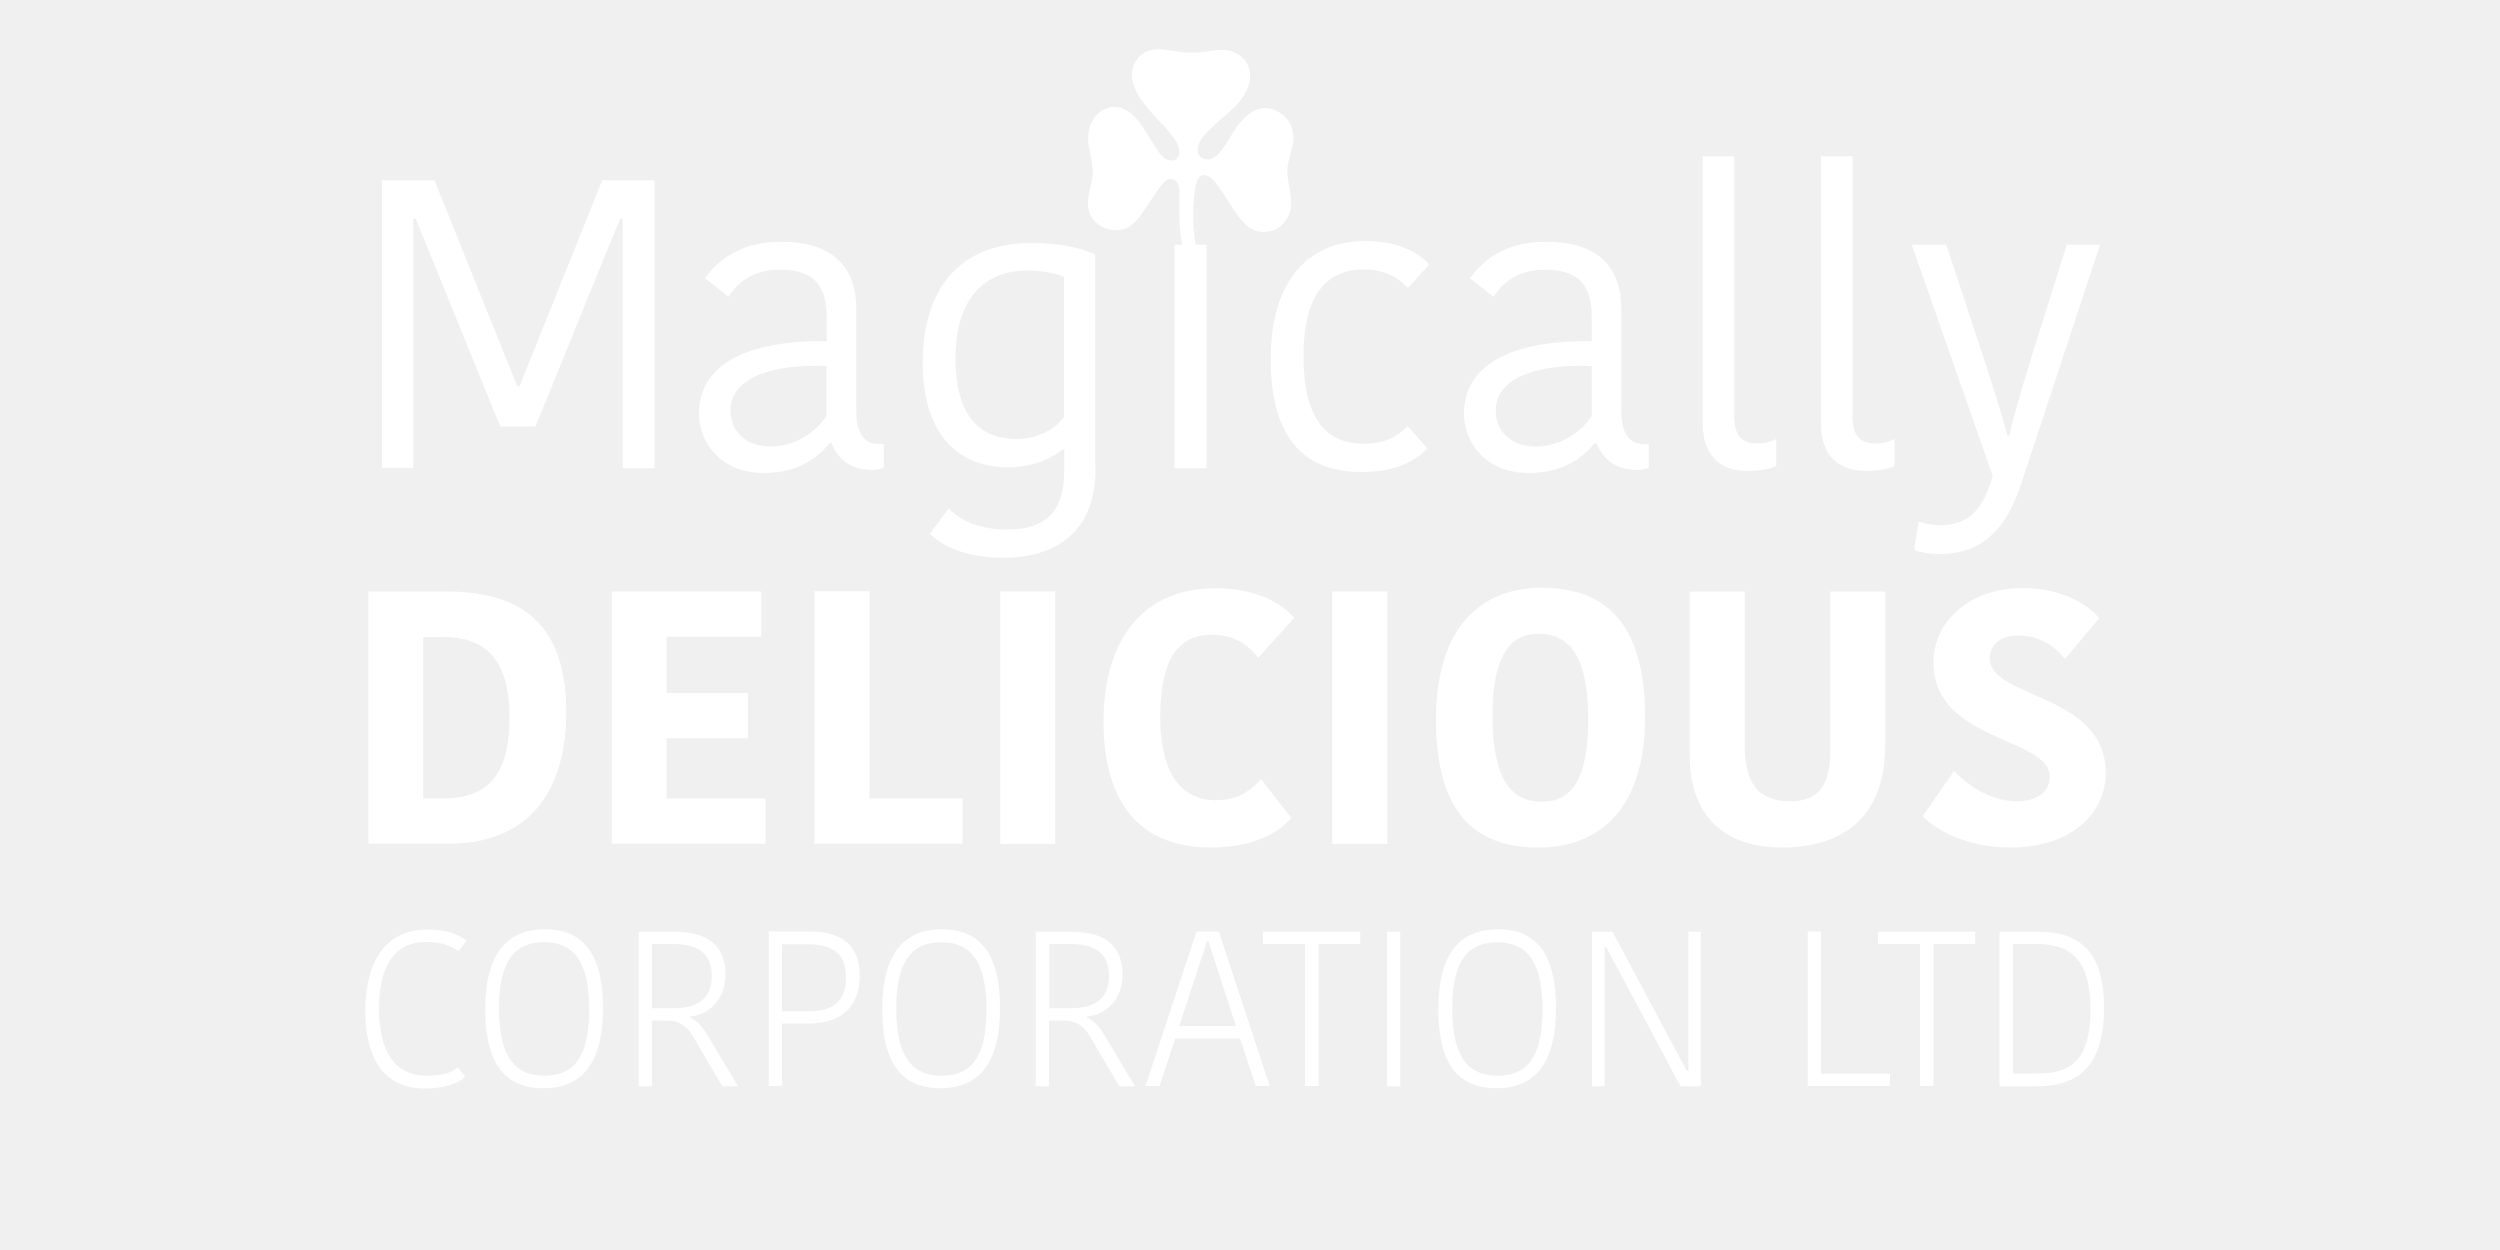
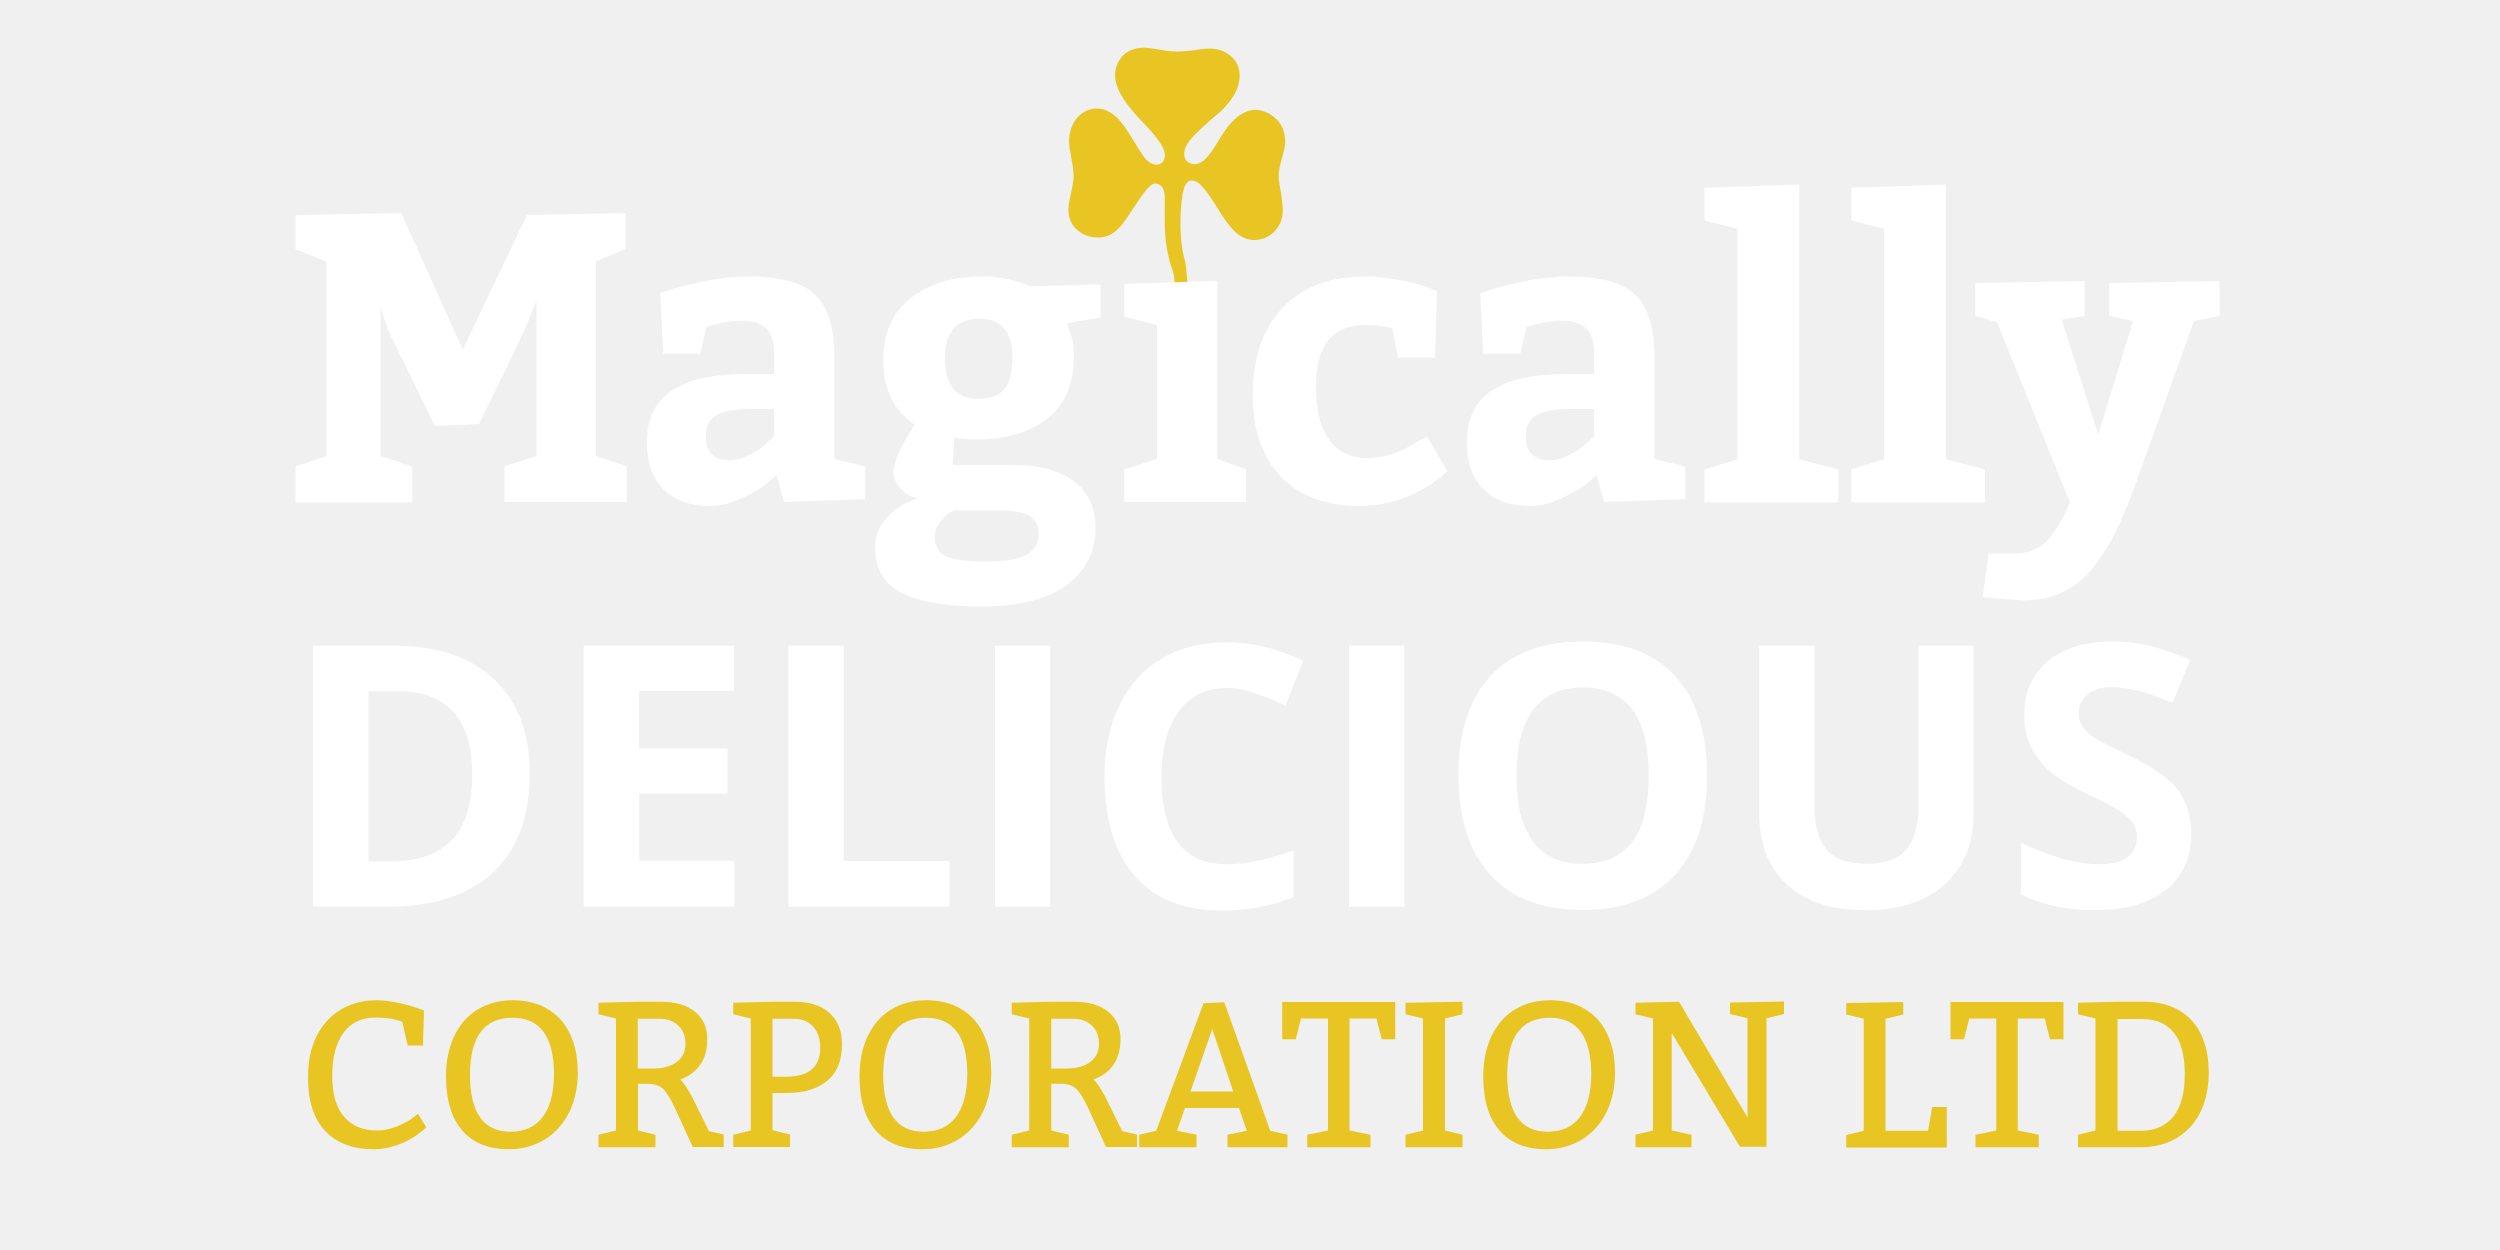
- <svg xmlns="http://www.w3.org/2000/svg" version="1.1" id="Layer_1" x="0px" y="0px" width="1000px" height="500px" viewBox="0 0 1000 500" style="enable-background:new 0 0 1000 500;" xml:space="preserve">
+ <svg xmlns="http://www.w3.org/2000/svg" version="1.1" id="Layer_1" x="0px" y="0px" width="1000px" height="500px" viewBox="194 147 1000 500" style="enable-background:new 194 147 1000 500;" xml:space="preserve">
  <style type="text/css">
- 	.st0{fill:#FFFFFF;}
+ 	.st0{fill:#E8C523;}
+ 	.st1{fill:#FFFFFF;}
</style>
-   <g>
-     <path class="st0" d="M478,133.2c-4.4-2.6-1.2-23.2-3.2-28.5c-2-5.3-3.1-11.6-3-18.8c0-1.1,0-3.9,0-8.3c0.1-2.9-0.6-4.7-2-5.6   c-1.2-0.7-2.5-0.6-3.7,0.5c-1.2,1-3.2,3.7-6.1,8.1c-2.1,3.3-3.8,5.7-5,7.1c-1.2,1.4-2.5,2.6-4,3.3c-1.5,0.8-3.2,1.1-5.2,1.1   c-2-0.1-3.8-0.6-5.4-1.6c-4.5-2.7-6.1-7-4.8-13c0.8-3.5,1.3-6,1.4-7.5c0.1-1.5,0-3.3-0.3-5.3c-0.3-1.5-0.5-2.7-0.7-3.8   c-0.2-1.1-0.3-1.9-0.5-2.6c-0.6-3.9-0.1-7.2,1.6-10.2c1.5-2.5,3.5-4.1,6.1-4.9c2.6-0.8,5.2-0.4,7.7,1.1c2.6,1.6,5.3,4.7,8.1,9.5   c2.2,3.6,3.8,6,4.6,7.2c0.8,1.1,1.7,2,2.7,2.6c0.9,0.5,1.8,0.7,2.8,0.6c0.9-0.2,1.6-0.6,2.1-1.5c0.9-1.5,0.7-3.3-0.5-5.6   c-1.2-2.2-3.6-5.2-7.3-9c-5.1-5.3-8.3-9.7-9.7-13.4c-1.4-3.7-1.2-7.1,0.6-10.2c1.5-2.5,3.8-4.1,6.9-4.6c1-0.2,2.1-0.3,3.3-0.2   c1.2,0.1,3.3,0.4,6.4,0.9c3.9,0.6,7.9,0.6,11.9,0c3.1-0.6,5.5-0.7,7.3-0.6c1.8,0.2,3.4,0.7,4.9,1.6c2.7,1.6,4.3,3.9,4.9,6.8   c0.5,3-0.2,6-2,9.2c-1.7,2.9-4.2,5.7-7.5,8.3c-3.2,2.8-5.5,4.9-7,6.4c-1.5,1.5-2.6,2.8-3.2,3.9c-0.9,1.5-1.2,2.9-1.1,4.2   c0.1,1.3,0.7,2.3,1.7,2.8c1.6,0.9,3.3,0.8,5-0.3c1.7-1.1,3.9-3.9,6.5-8.4c6.1-10.4,12.6-13.6,19.3-9.6c3.3,1.9,5.1,4.7,5.6,8.4   c0.2,1.3,0.3,2.4,0.1,3.3c-0.1,0.9-0.6,3-1.5,6.4c-0.5,2-0.8,3.6-0.9,4.8c0,1.2,0.1,2.9,0.5,4.9c0.8,4.4,1.1,7.5,1,9.4   c-0.1,1.9-0.6,3.6-1.6,5.3c-1.5,2.6-3.7,4.3-6.5,5c-2.8,0.8-5.5,0.4-8.1-1.1c-2.5-1.5-5.4-5-8.8-10.7c-3.5-5.6-6-8.9-7.5-9.8   c-2.1-1.2-3.6-0.9-4.7,0.8c-0.9,1.5-1.5,4.9-1.8,10.1c-0.4,7.6,0.2,13.9,1.6,18.8C480.6,105.7,482.3,135.7,478,133.2z" />
+   <g id="XMLID_5_">
+     <path id="XMLID_6_" class="st0" d="M666.5,285.3c-4.6-2.7-1.2-24.3-3.4-30c-2.1-5.6-3.2-12.2-3.2-19.8c0-1.2-0.1-4.1,0-8.8   c0.1-3-0.6-5-2.1-5.8c-1.3-0.8-2.6-0.6-3.8,0.5c-1.3,1.1-3.4,3.9-6.4,8.5c-2.3,3.5-4,6-5.3,7.5c-1.3,1.5-2.7,2.7-4.2,3.5   c-1.6,0.8-3.4,1.2-5.5,1.1c-2.1-0.1-4-0.6-5.7-1.6c-4.8-2.8-6.5-7.4-5-13.7c0.8-3.7,1.3-6.3,1.5-7.9c0.1-1.6,0-3.4-0.3-5.5   c-0.3-1.5-0.6-2.9-0.7-4c-0.2-1.1-0.3-2-0.5-2.7c-0.7-4-0.1-7.6,1.7-10.7c1.5-2.6,3.7-4.3,6.4-5.1c2.7-0.8,5.4-0.4,8.1,1.2   c2.8,1.6,5.6,5,8.5,10c2.3,3.8,4,6.3,4.8,7.5c0.9,1.2,1.8,2.1,2.9,2.7c1,0.6,1.9,0.8,2.9,0.6c1-0.2,1.7-0.7,2.2-1.5   c0.9-1.6,0.7-3.5-0.5-5.8c-1.3-2.3-3.8-5.5-7.7-9.5c-5.3-5.5-8.8-10.2-10.2-14.1c-1.5-3.9-1.3-7.4,0.7-10.7c1.6-2.7,4-4.3,7.3-4.9   c1.1-0.2,2.3-0.3,3.5-0.2c1.2,0.1,3.5,0.4,6.7,1c4.1,0.7,8.3,0.6,12.5,0c3.3-0.6,5.8-0.8,7.7-0.6c1.9,0.2,3.6,0.7,5.2,1.7   c2.9,1.7,4.6,4.1,5.1,7.2c0.5,3.1-0.2,6.3-2.1,9.6c-1.8,3.1-4.4,6-7.9,8.7c-3.3,2.9-5.8,5.2-7.4,6.8c-1.6,1.6-2.7,3-3.4,4.1   c-0.9,1.6-1.3,3-1.2,4.4c0.1,1.4,0.7,2.4,1.8,3c1.7,1,3.4,0.9,5.3-0.3c1.8-1.2,4.1-4.1,6.9-8.9c6.4-10.9,13.2-14.3,20.3-10.1   c3.4,2,5.4,5,5.9,8.9c0.2,1.4,0.3,2.5,0.1,3.4c-0.1,0.9-0.6,3.2-1.6,6.7c-0.6,2.1-0.9,3.8-0.9,5.1c-0.1,1.3,0.1,3,0.5,5.1   c0.8,4.6,1.2,7.9,1.1,9.9c-0.1,2-0.6,3.8-1.6,5.5c-1.6,2.7-3.9,4.5-6.8,5.3c-2.9,0.8-5.8,0.4-8.5-1.2c-2.6-1.5-5.7-5.3-9.2-11.2   c-3.7-5.9-6.3-9.3-7.9-10.2c-2.2-1.3-3.8-1-4.9,0.9c-0.9,1.6-1.6,5.2-1.9,10.7c-0.4,8,0.2,14.6,1.7,19.8   C669.2,256.4,671,288,666.5,285.3z" />
  </g>
-   <g id="XMLID_63_">
-     <path id="XMLID_64_" class="st0" d="M171,371.8c8.6,0,13.5,2.7,15.6,4.5l-3.3,4.2c-2.7-2.1-6.6-3.7-13-3.7   c-11.5,0-18.7,8.3-18.7,26.6c0,17.8,6.7,26.9,19.2,26.9c6.4,0,10-1.3,12.3-3.4l3,3.8c-2.7,2.6-7.9,4.7-16.2,4.7   c-16.5,0-23.8-12.2-23.8-31.4C146.3,383.5,155,371.8,171,371.8z" />
-     <path id="XMLID_66_" class="st0" d="M217.3,435.3c-14.4,0-23.2-8.8-23.2-31.5c0-22.9,9.1-32.1,23.9-32.1c14.4,0,23.2,8.8,23.2,31.5   C241.2,426.2,232.1,435.3,217.3,435.3z M217.7,430.3c11,0,18-6.3,18-26.4c0-20.4-7-27-18.1-27c-10.9,0-18,6.3-18,26.4   C199.6,423.6,206.7,430.3,217.7,430.3z" />
-     <path id="XMLID_69_" class="st0" d="M269.8,372.7c12.6,0,20.4,5,20.4,17.2c0,10-6.7,16-14.2,16.7v0.4c2.3,1,4.6,2.9,7.3,7.6   l11.9,19.9h-6.3l-11.5-19.6c-2.6-4.5-5.7-6.7-10.7-6.7h-5.9v26.3h-5.3v-61.8H269.8z M260.8,403.3h8.7c8.9,0,15.2-3.4,15.2-12.8   c0-9.4-5.6-12.9-15.8-12.9h-8.1V403.3z" />
-     <path id="XMLID_72_" class="st0" d="M343.9,390.2c0,12.5-7.4,19.2-20.5,19.2h-10.6v25h-5.3v-61.8h16.8   C336.6,372.7,343.9,378.2,343.9,390.2z M312.8,377.6v26.9h10.7c10.6,0,14.9-4.7,14.9-13.7c0-9.5-5.5-13.1-15.5-13.1H312.8z" />
-     <path id="XMLID_75_" class="st0" d="M376.1,435.3c-14.4,0-23.2-8.8-23.2-31.5c0-22.9,9.1-32.1,23.9-32.1c14.4,0,23.2,8.8,23.2,31.5   C400,426.2,390.9,435.3,376.1,435.3z M376.6,430.3c11,0,18-6.3,18-26.4c0-20.4-7-27-18.1-27c-10.9,0-18,6.3-18,26.4   C358.4,423.6,365.6,430.3,376.6,430.3z" />
-     <path id="XMLID_78_" class="st0" d="M428.6,372.7c12.6,0,20.4,5,20.4,17.2c0,10-6.7,16-14.2,16.7v0.4c2.3,1,4.6,2.9,7.3,7.6   l11.9,19.9h-6.3l-11.5-19.6c-2.6-4.5-5.7-6.7-10.7-6.7h-5.9v26.3h-5.3v-61.8H428.6z M419.7,403.3h8.7c8.9,0,15.2-3.4,15.2-12.8   c0-9.4-5.6-12.9-15.8-12.9h-8.1V403.3z" />
-     <path id="XMLID_81_" class="st0" d="M496,415.4h-25.9l-6.3,19h-5.6l20.4-61.8h8.9l20.4,61.8h-5.6L496,415.4z M494.4,410.5l-7.8-24   l-3.3-10.2h-0.4l-3.3,10l-7.9,24.1H494.4z" />
-     <path id="XMLID_84_" class="st0" d="M522,377.6h-16.8v-4.9h38.9v4.9h-16.7v56.8H522V377.6z" />
-     <path id="XMLID_86_" class="st0" d="M554.8,372.7h5.3v61.8h-5.3V372.7z" />
-     <path id="XMLID_88_" class="st0" d="M598.5,435.3c-14.4,0-23.2-8.8-23.2-31.5c0-22.9,9.1-32.1,23.9-32.1c14.4,0,23.2,8.8,23.2,31.5   C622.4,426.2,613.3,435.3,598.5,435.3z M599,430.3c11,0,18-6.3,18-26.4c0-20.4-7-27-18.1-27c-10.9,0-18,6.3-18,26.4   C580.8,423.6,587.9,430.3,599,430.3z" />
-     <path id="XMLID_91_" class="st0" d="M641.8,378.9v55.6h-5v-61.8h8.2l23,43.1l6.7,12.5h0.7v-55.6h4.9v61.8h-8.1l-22.9-42.9   l-6.8-12.7H641.8z" />
-     <path id="XMLID_93_" class="st0" d="M728.4,372.7v56.8H756v4.9h-32.9v-61.8H728.4z" />
-     <path id="XMLID_95_" class="st0" d="M768,377.6h-16.8v-4.9h38.9v4.9h-16.7v56.8H768V377.6z" />
-     <path id="XMLID_97_" class="st0" d="M799.9,372.7h15.4c18.1,0,26.3,9.5,26.3,30.5c0,21.3-8.6,31.3-26.6,31.3h-15.2V372.7z    M805.2,429.4h10.1c13.8,0,20.9-6.3,20.9-25.6c0-19.4-7.5-26.2-21.4-26.2h-9.6V429.4z" />
+   <g id="XMLID_2_">
+     <path id="XMLID_8_" class="st1" d="M358.9,333.6v14.3h-46.7v-14.3l12.3-4.1v-77.9l-12.3-4.9V233l42.3-0.8l24.6,54.6l25.7-53.8   l39.4-0.8v14.4l-11.8,4.9v77.9l12.3,4.1v14.3h-48.9v-14.3l12.8-4.1v-62.1c-2,5.1-4.2,10.5-6.8,16c-2.6,5.5-5.5,11.5-8.7,18   c-3.2,6.5-5.7,11.6-7.5,15.3l-17.7,0.8l-18.9-38.9l-2.8-8.5v59.4L358.9,333.6z" />
+     <path id="XMLID_10_" class="st1" d="M540.1,346.7l-32.5,1.1l-3-10.7c-1,0.9-2.3,2-3.9,3.4c-1.6,1.4-4.8,3.2-9.4,5.5   c-4.7,2.3-9,3.4-13.2,3.4c-8,0-14.2-2.2-18.7-6.7c-4.5-4.5-6.7-10.8-6.7-19c0-18,13.1-27.1,39.4-27.1h11.5v-9   c0-8.2-4.2-12.3-12.6-12.3c-2.5,0-5,0.2-7.4,0.7c-2.4,0.4-4.2,0.9-5.4,1.3l-1.6,0.5l-2.5,10.7h-14.8l-1.2-24.3   c13.2-4.4,25.1-6.6,35.6-6.6c12.5,0,21.3,2.4,26.4,7.3c5.1,4.9,7.7,13.3,7.7,25.2v40.5l12.3,3V346.7z M476.3,321.3   c0,6.6,3.2,9.8,9.7,9.8c2.6,0,5.4-0.8,8.3-2.4c2.9-1.6,5.2-3.2,6.8-4.8l2.5-2.3v-11h-9.3c-6.3,0-10.9,0.8-13.7,2.5   C477.7,314.8,476.3,317.5,476.3,321.3z" />
+     <path id="XMLID_13_" class="st1" d="M544,365.9c0-4.2,1.4-7.9,4.3-11.2c2.8-3.3,5.7-5.5,8.5-6.7l4.4-1.8c-0.8-0.1-1.7-0.3-2.8-0.7   c-1.1-0.3-2.5-1.4-4.3-3.3c-1.8-1.9-2.7-4.2-2.7-6.9c0-3.4,2.8-9.6,8.5-18.5c-8.4-5.6-12.6-14.1-12.6-25.6   c0-10.8,3.6-19.1,10.9-24.9c7.3-5.8,16.8-8.7,28.4-8.7c7.3,0,13.8,1.3,19.4,3.9l28.2-0.7V274l-13.4,2.3c0,0.1,0.3,0.8,0.8,2.2   c0.5,1.4,1,3,1.4,4.8c0.4,1.9,0.6,3.8,0.6,5.9c0,11.4-3.6,19.8-10.7,25.3c-7.1,5.5-16.7,8.3-28.7,8.3c-1.3,0-2.6-0.1-3.9-0.2   c-1.3-0.1-2.3-0.2-3.1-0.4c-0.8-0.2-1.3-0.2-1.4-0.2l-0.7,11h24.3c10.5,0,18.6,2.2,24.3,6.6c5.7,4.4,8.5,10.7,8.5,18.9   c0,9.4-3.9,16.9-11.6,22.6c-7.7,5.7-19.2,8.5-34.4,8.5c-13.8,0-24.3-1.8-31.5-5.4C547.7,380.6,544,374.5,544,365.9z M592.9,351.1   h-17.2c-0.6,0.2-1.3,0.6-2.1,1.1c-0.9,0.5-2.1,1.7-3.5,3.6c-1.5,1.9-2.2,3.8-2.2,5.9c0,3.9,1.6,6.6,4.8,7.9c3.2,1.3,8.4,2,15.7,2   c7.4,0,12.8-0.9,16.1-2.6c3.3-1.8,4.9-4.6,4.9-8.5c0-3.5-1.3-5.9-3.9-7.3C602.9,351.8,598.7,351.1,592.9,351.1z M585.9,274.5   c-9.3,0-13.9,5.2-13.9,15.6c0,10.9,4.4,16.4,13.1,16.4c5,0,8.6-1.3,10.7-3.9c2.1-2.6,3.2-6.8,3.2-12.5   C599,279.7,594.6,274.5,585.9,274.5z" />
+     <path id="XMLID_17_" class="st1" d="M643.7,260.6l37.2-1.3v71.3l11.5,4.1v13.1h-48.7v-13.1l13.1-4.1V277l-13.1-3.3V260.6z" />
+     <path id="XMLID_20_" class="st1" d="M764.8,321.6l8.2,13.9c-10.6,9.3-22.4,13.9-35.3,13.9c-13.4,0-23.9-3.9-31.4-11.8   c-7.5-7.9-11.2-18.8-11.2-32.8c0-14.6,4-26.2,11.9-34.6c7.9-8.4,19-12.6,33.2-12.6c4.2,0,8.6,0.5,13.4,1.4   c4.8,0.9,8.6,1.9,11.3,2.9l3.9,1.5l-0.8,26.7h-14.8l-2.3-11.8c-3.2-0.9-6.9-1.3-11.3-1.3c-6.1,0-10.9,2.1-14.2,6.1   c-3.3,4.1-5,10.2-5,18.4c0,9.3,1.7,16.4,5.2,21.3c3.4,4.9,8.6,7.4,15.3,7.4c2.2,0,4.3-0.2,6.2-0.6c2-0.4,3.9-1,5.7-1.7   c1.9-0.8,3.3-1.4,4.3-2c1-0.5,2.5-1.4,4.3-2.5C763.4,322.5,764.4,321.8,764.8,321.6z" />
+     <path id="XMLID_22_" class="st1" d="M868.1,346.7l-32.5,1.1l-3-10.7c-1,0.9-2.3,2-3.9,3.4c-1.6,1.4-4.8,3.2-9.4,5.5   c-4.7,2.3-9,3.4-13.2,3.4c-8,0-14.2-2.2-18.7-6.7c-4.5-4.5-6.7-10.8-6.7-19c0-18,13.1-27.1,39.4-27.1h11.5v-9   c0-8.2-4.2-12.3-12.6-12.3c-2.5,0-5,0.2-7.4,0.7c-2.4,0.4-4.2,0.9-5.4,1.3l-1.6,0.5l-2.5,10.7h-14.8l-1.2-24.3   c13.2-4.4,25.1-6.6,35.6-6.6c12.5,0,21.3,2.4,26.4,7.3c5.1,4.9,7.7,13.3,7.7,25.2v40.5l12.3,3V346.7z M804.3,321.3   c0,6.6,3.2,9.8,9.7,9.8c2.6,0,5.4-0.8,8.3-2.4c2.9-1.6,5.2-3.2,6.8-4.8l2.5-2.3v-11h-9.3c-6.3,0-10.9,0.8-13.7,2.5   C805.7,314.8,804.3,317.5,804.3,321.3z" />
+     <path id="XMLID_25_" class="st1" d="M875.8,222.1l37.9-1.3v109.9l15.6,4.1v13.1h-53.5v-13.1l13.1-4.1v-92.2l-13.1-3.3V222.1z" />
+     <path id="XMLID_27_" class="st1" d="M934.5,222.1l37.9-1.3v109.9l15.6,4.1v13.1h-53.5v-13.1l13.1-4.1v-92.2l-13.1-3.3V222.1z" />
+     <path id="XMLID_29_" class="st1" d="M1022,348l-29.2-72.1l-8.7-2.6v-13.1l43.8-0.8v13.9l-9.2,1.6l14.6,45.9l13.9-45.4l-9.5-2.1   v-13.1l44.1-0.8v13.9l-10.2,2.1l-24.1,67.2c-2.4,6.4-4.7,11.9-6.8,16.3c-2.1,4.4-4.9,9-8.4,13.8c-3.5,4.8-7.7,8.4-12.6,10.8   c-4.9,2.5-10.5,3.7-16.7,3.7l-15.9-1.3l2.3-17.5h10.7c3.1,0,5.9-0.7,8.4-2c2.6-1.4,4.8-3.3,6.6-5.9c1.8-2.6,3.1-4.7,4-6.3   C1020,352.4,1020.9,350.4,1022,348z" />
  </g>
  <g>
-     <path class="st0" d="M207.9,154.3l33-82.2h20.9v115.2h-12.7V87.5h-1c-9.4,22.3-24.6,60.8-34,83.1h-14l-33.8-83.1h-1v99.7h-12.5   V72.1h21l33,82.2H207.9z" />
-     <path class="st0" d="M342.5,123.7v40.4c0,8,2.5,13.5,8.7,13.5h2.3v9.4c-1.2,0.7-3,1-4.6,1c-8.9,0-14.1-4.8-16.3-10.8H332   c-4.3,4.9-11.5,12-26.6,12c-16.6,0-25.8-11.7-25.8-23.8c0-19.7,19.4-29.4,51.1-28.9v-9.7c0-14.6-7.1-18.9-18.9-18.9   c-12,0-17.7,6.6-20.4,10.8l-9.4-7.4c3.1-4.3,11.5-14.6,30.1-14.6C331.1,96.6,342.5,105,342.5,123.7z M330.6,146.4   c-21.5-0.8-38.4,4.4-38.4,17.9c0,7.9,5.8,14.3,16.1,14.3c10.2,0,18.2-6.1,22.3-12.2V146.4z" />
-     <path class="st0" d="M438.2,187.9c0,23.5-14.5,35.2-36.8,35.2c-16.9,0-25.8-5.9-29.4-9.5l7.4-10.2c4.4,4.4,11.5,8.4,23.5,8.4   c16.3,0,22.8-7.9,22.8-23.8v-8.2h-0.7c-2.8,2.5-10.4,7.1-21.9,7.1c-18.4,0-34-11.5-34-41.9c0-28.6,14-47.8,43.5-47.8   c11.3,0,20,2,25.5,4.6V187.9z M411,108.2c-17.3,0-28.8,11.3-28.8,35c0,25.6,11.8,32.4,24.5,32.4c7.1,0,14.6-3.1,18.9-8.7v-56.2   C421.8,109.2,416.7,108.2,411,108.2z" />
-     <path class="st0" d="M469.8,97.9h12.8v89.4h-12.8V97.9z" />
-     <path class="st0" d="M546.2,96.4c14.3,0,22.2,5.6,25.5,9.4l-8.5,9.4c-3.6-3.8-8.9-7.4-17.6-7.4c-14.5,0-24.2,9.5-24.2,34.5   c0,25.5,9.2,35.2,24.2,35.2c8.2,0,13.8-3,17.4-7.1l7.9,8.9c-3.6,4.1-11.2,9.5-26.5,9.5c-21.9,0-36.1-12.7-36.1-44.9   C508.2,111,524.3,96.4,546.2,96.4z" />
-     <path class="st0" d="M648.5,123.7v40.4c0,8,2.5,13.5,8.7,13.5h2.3v9.4c-1.2,0.7-3,1-4.6,1c-8.9,0-14.1-4.8-16.3-10.8H638   c-4.3,4.9-11.5,12-26.6,12c-16.6,0-25.8-11.7-25.8-23.8c0-19.7,19.4-29.4,51.1-28.9v-9.7c0-14.6-7.1-18.9-18.9-18.9   c-12,0-17.7,6.6-20.4,10.8l-9.4-7.4c3.1-4.3,11.5-14.6,30.1-14.6C637.2,96.6,648.5,105,648.5,123.7z M636.7,146.4   c-21.5-0.8-38.4,4.4-38.4,17.9c0,7.9,5.8,14.3,16.1,14.3c10.2,0,18.2-6.1,22.3-12.2V146.4z" />
-     <path class="st0" d="M693.7,62.6v103.5c0,7.9,2.6,11.3,9.4,11.3c3.3,0,5.8-1,7.4-1.8v10.8c-3.3,1.5-7.7,2-11.2,2   c-12.3,0-18.2-7.2-18.2-18.9v-107H693.7z" />
-     <path class="st0" d="M741,62.6v103.5c0,7.9,2.6,11.3,9.4,11.3c3.3,0,5.8-1,7.4-1.8v10.8c-3.3,1.5-7.7,2-11.2,2   c-12.3,0-18.2-7.2-18.2-18.9v-107H741z" />
-     <path class="st0" d="M767.5,208.6c2.3,0.8,5.9,1.5,8.4,1.5c11.2,0,17.3-5.9,21.2-19.7l-32.4-92.5h13.8l14.5,43.9   c5.3,16.1,7.9,24.8,10,32.5h0.7c1.5-6.6,3.5-14.1,9.2-32.5l13.8-43.9h13.3l-31.5,95.6c-5.6,16.8-14.5,28.1-32.7,28.1   c-4.4,0-8-0.8-10.2-1.6L767.5,208.6z" />
+     <path class="st0" d="M357.1,565.2l-2.2-9.5c-3-1.1-6.5-1.7-10.6-1.7c-5.6,0-9.9,2-12.9,6.1c-3,4.1-4.5,9.8-4.5,17.2   c0,7.4,1.6,12.9,4.8,16.5c3.2,3.6,7.6,5.4,13,5.4c1.2,0,2.5-0.1,3.9-0.4c1.4-0.3,2.8-0.7,4.1-1.2c1.3-0.5,2.5-1.1,3.6-1.7   c1.1-0.6,2-1.1,2.7-1.7l2.2-1.7l3.3,5.4c-1.2,1.2-2.6,2.3-4.2,3.4c-1.6,1.1-3.3,2-5.1,2.8c-1.8,0.8-3.7,1.4-5.6,1.9   c-1.9,0.4-3.9,0.7-5.9,0.7c-8.5,0-15-2.4-19.6-7.3c-4.6-4.9-6.9-12-6.9-21.4c0-4.7,0.6-9,1.9-12.8c1.3-3.8,3.2-7.1,5.6-9.7   c2.4-2.7,5.3-4.8,8.7-6.2c3.4-1.5,7.2-2.2,11.5-2.2c1.3,0,2.7,0.1,4.2,0.3c1.5,0.2,3,0.5,4.5,0.8c1.5,0.3,2.8,0.7,4.1,1   c1.3,0.4,2.4,0.7,3.2,1l2.7,1l-0.4,14H357.1z" />
+     <path class="st0" d="M372.4,577.6c0-4.6,0.6-8.8,1.9-12.6c1.2-3.8,3.1-7,5.4-9.7c2.4-2.7,5.2-4.7,8.5-6.1c3.3-1.4,6.9-2.1,11-2.1   c4,0,7.7,0.7,10.9,2c3.2,1.4,5.9,3.3,8.2,5.8c2.2,2.5,3.9,5.6,5.1,9.2c1.2,3.6,1.7,7.6,1.7,12.1s-0.7,8.6-2,12.3   c-1.3,3.7-3.2,6.9-5.6,9.6c-2.4,2.7-5.3,4.8-8.7,6.3c-3.4,1.5-7.1,2.3-11.2,2.3c-8.1,0-14.4-2.5-18.7-7.5   C374.6,594.2,372.4,587,372.4,577.6z M399,554.1c-11.3,0-17,7.6-17,22.8c0,15.2,5.4,22.8,16.2,22.8c5.5,0,9.8-1.9,12.8-5.8   c3-3.9,4.6-9.7,4.6-17.4C415.5,561.6,410,554.1,399,554.1z" />
+     <path class="st0" d="M433.4,605.9v-5l7-1.7v-44.8l-7-1.7v-4.6l15.8-0.4h9.1c5.9,0,10.4,1.3,13.7,4c3.3,2.7,4.9,6.3,4.9,10.9   c0,8.1-3.6,13.5-10.8,16.2c1.3,1.2,3,3.6,5,7.5l6.5,13.2l5.9,1.3v5h-12.4l-7-15.3c-1.9-4.1-3.6-6.8-5-8.1c-1.4-1.2-3.5-1.9-6.2-1.9   h-3.7v18.7l7,1.7v5H433.4z M449.1,554.5v19.9h6.2c4,0,7.2-0.9,9.5-2.7c2.3-1.8,3.4-4.2,3.4-7.2c0-3-1-5.5-2.9-7.3   c-1.9-1.8-4.4-2.7-7.5-2.7H449.1z" />
+     <path class="st0" d="M487.3,605.9v-5l7-1.7v-44.8l-7-1.7v-4.6l15.8-0.4h8.7c6.1,0,10.8,1.5,14.1,4.6c3.3,3,4.9,7.2,4.9,12.4   c0,6.4-1.9,11.2-5.8,14.5c-3.9,3.3-9.4,5-16.5,5H503v14.9l7,1.7v5H487.3z M503,554.5v23.2h5.4c9.1,0,13.7-3.9,13.7-11.6   c0-3.4-0.9-6.2-2.8-8.4c-1.9-2.2-4.5-3.2-8-3.2H503z" />
+     <path class="st0" d="M537.8,577.6c0-4.6,0.6-8.8,1.9-12.6c1.2-3.8,3.1-7,5.4-9.7c2.4-2.7,5.2-4.7,8.5-6.1c3.3-1.4,6.9-2.1,11-2.1   c4,0,7.7,0.7,10.9,2c3.2,1.4,5.9,3.3,8.2,5.8c2.2,2.5,3.9,5.6,5.1,9.2c1.2,3.6,1.7,7.6,1.7,12.1s-0.7,8.6-2,12.3   c-1.3,3.7-3.2,6.9-5.6,9.6c-2.4,2.7-5.3,4.8-8.7,6.3c-3.4,1.5-7.1,2.3-11.2,2.3c-8.1,0-14.4-2.5-18.7-7.5   C540,594.2,537.8,587,537.8,577.6z M564.3,554.1c-11.3,0-17,7.6-17,22.8c0,15.2,5.4,22.8,16.2,22.8c5.5,0,9.8-1.9,12.8-5.8   c3-3.9,4.6-9.7,4.6-17.4C580.9,561.6,575.4,554.1,564.3,554.1z" />
+     <path class="st0" d="M598.7,605.9v-5l7-1.7v-44.8l-7-1.7v-4.6l15.8-0.4h9.1c5.9,0,10.4,1.3,13.7,4c3.3,2.7,4.9,6.3,4.9,10.9   c0,8.1-3.6,13.5-10.8,16.2c1.3,1.2,3,3.6,5,7.5l6.5,13.2l5.9,1.3v5h-12.4l-7-15.3c-1.9-4.1-3.6-6.8-5-8.1c-1.4-1.2-3.5-1.9-6.2-1.9   h-3.7v18.7l7,1.7v5H598.7z M614.5,554.5v19.9h6.2c4,0,7.2-0.9,9.5-2.7c2.3-1.8,3.4-4.2,3.4-7.2c0-3-1-5.5-2.9-7.3   c-1.9-1.8-4.4-2.7-7.5-2.7H614.5z" />
+     <path class="st0" d="M649.7,605.9v-5l6.8-1.6l18.9-51l8.3-0.4l18.4,51.4l6.9,1.6v5h-24v-5l7.7-1.6l-3.1-9.1H668l-3.2,9.1l7.8,1.6v5   H649.7z M678.9,558.6l-8.7,25h17.1L678.9,558.6z" />
+     <path class="st0" d="M742.2,600.9v5h-25.3v-5l8.3-1.7v-44.8h-10.8l-2.1,8.3h-5.4v-14.9h45.2v14.9h-5.4l-2.1-8.3h-10.8v44.8   L742.2,600.9z" />
+     <path class="st0" d="M779,600.9v5h-22.8v-5l7-1.7v-44.8l-7-1.7v-4.6l22.8-0.4v5l-7,1.7v44.8L779,600.9z" />
+     <path class="st0" d="M787.3,577.6c0-4.6,0.6-8.8,1.9-12.6c1.2-3.8,3.1-7,5.4-9.7c2.4-2.7,5.2-4.7,8.5-6.1c3.3-1.4,6.9-2.1,11-2.1   s7.7,0.7,10.9,2c3.2,1.4,5.9,3.3,8.2,5.8c2.2,2.5,3.9,5.6,5.1,9.2c1.2,3.6,1.7,7.6,1.7,12.1s-0.7,8.6-2,12.3   c-1.3,3.7-3.2,6.9-5.6,9.6c-2.4,2.7-5.3,4.8-8.7,6.3c-3.4,1.5-7.1,2.3-11.2,2.3c-8.1,0-14.4-2.5-18.7-7.5   C789.5,594.2,787.3,587,787.3,577.6z M813.9,554.1c-11.3,0-17,7.6-17,22.8c0,15.2,5.4,22.8,16.2,22.8c5.5,0,9.8-1.9,12.8-5.8   c3-3.9,4.6-9.7,4.6-17.4C830.4,561.6,824.9,554.1,813.9,554.1z" />
+     <path class="st0" d="M890.1,605.9l-27.4-45.7v39l7.9,1.7v5h-22.4v-5l7-1.7v-44.8l-7-1.7v-4.6l17.4-0.4l27.4,46.3v-39.7l-7-1.7v-4.6   l21.6-0.4v5l-7,1.7v51.4H890.1z" />
+     <path class="st0" d="M948.2,554.5v44.8h17l1.7-9.5h5.8v16.2h-40.2v-5l7-1.7v-44.8l-7-1.7v-4.6l22.8-0.4v5L948.2,554.5z" />
+     <path class="st0" d="M1009.5,600.9v5h-25.3v-5l8.3-1.7v-44.8h-10.8l-2.1,8.3h-5.4v-14.9h45.2v14.9h-5.4l-2.1-8.3h-10.8v44.8   L1009.5,600.9z" />
+     <path class="st0" d="M1025.2,605.9v-5l7-1.7v-44.8l-7-1.7v-4.6l15.8-0.4h10.4c4.1,0,7.8,0.6,11,1.9c3.2,1.2,6,3.1,8.2,5.5   c2.2,2.4,4,5.4,5.1,8.9c1.2,3.5,1.8,7.5,1.8,12.1c0,4.5-0.7,8.6-1.9,12.3c-1.3,3.6-3.1,6.8-5.5,9.4c-2.4,2.6-5.3,4.6-8.6,6   c-3.4,1.4-7.1,2.1-11.3,2.1H1025.2z M1041,599.3h9.5c5.5,0,9.7-1.9,12.8-5.6c3.1-3.8,4.6-9.4,4.6-17c0-7.6-1.5-13.2-4.5-16.8   s-7.2-5.3-12.5-5.3h-9.9V599.3z" />
  </g>
-   <g id="XMLID_42_">
-     <path id="XMLID_43_" class="st0" d="M147.4,236.6h31.4c32.8,0,47.7,16,47.7,48.2c0,25.8-10.2,52.7-47.4,52.7h-31.7V236.6z    M169.2,319.4h8.1c20.6,0,26.5-13.1,26.5-32.5c0-24.3-10.7-32.1-26.6-32.1h-7.9V319.4z" />
-     <path id="XMLID_46_" class="st0" d="M244.7,337.6v-101h59.8v18.1h-37.9v22.5h32.6v18.1h-32.6v24.1h39.6v18.1H244.7z" />
-     <path id="XMLID_48_" class="st0" d="M347.8,236.6v82.8H385v18.1h-59.2v-101H347.8z" />
-     <path id="XMLID_50_" class="st0" d="M400.1,236.6h22v101h-22V236.6z" />
-     <path id="XMLID_52_" class="st0" d="M486.2,235.3c19.9,0,28.8,8.8,31.5,11.8l-14.4,16c-3.3-4-8.1-9.2-18.7-9.2   c-13.5,0-20.5,10.2-20.5,32.8c0,20.9,7.2,33.4,22.3,33.4c9.4,0,15-4.9,18-8.5l12.1,15.6c-4.3,5.2-14.5,11.8-32,11.8   c-31,0-43.1-20.7-43.1-50.8C441.6,256.4,456.7,235.3,486.2,235.3z" />
-     <path id="XMLID_54_" class="st0" d="M532.9,236.6h22v101h-22V236.6z" />
-     <path id="XMLID_56_" class="st0" d="M615.4,339c-25.2,0-41-13.5-41-51.3c0-36.7,17.9-52.6,42.3-52.6c25.1,0,41.3,13.8,41.3,51.4   C658.1,323.3,640,339,615.4,339z M616.7,320.7c11.5,0,18.6-8.2,18.6-33.1c0-25.2-7.6-34.1-19.9-34.1c-10.8,0-18.4,7.8-18.4,32.8   C597,311.8,604.5,320.7,616.7,320.7z" />
-     <path id="XMLID_59_" class="st0" d="M732.1,301v-64.4h22v61.2c0,30.8-18.9,41.2-41.2,41.2c-26.1,0-37-15.7-37-36.4v-66h22v61.6   c0,14.4,5,22.3,18,22.3C726.5,320.6,732.1,315,732.1,301z" />
-     <path id="XMLID_61_" class="st0" d="M819.9,310.7c0-16-46.5-13.8-46.5-45.7c0-16.7,14.7-29.8,35.6-29.8c16.9,0,27.4,7.8,30.7,12.1   L826,263.6c-2.4-3-8.2-9.4-18.9-9.4c-7.2,0-11.2,4-11.2,9.1c0,16.3,46.4,13.8,46.4,45.9c0,15.1-12.5,29.8-38.2,29.8   c-19.4,0-31.5-8.6-35-12.5l12.5-18.1c4.3,4.3,13.1,12.1,25.3,12.1C815.8,320.4,819.9,316,819.9,310.7z" />
+   <g>
+     <path class="st1" d="M405.9,456.5c0,17.2-4.9,30.3-14.7,39.5c-9.8,9.1-23.9,13.7-42.4,13.7h-29.6V405.3H352   c17,0,30.3,4.5,39.7,13.5C401.2,427.8,405.9,440.3,405.9,456.5z M382.9,457.1c0-22.4-9.9-33.6-29.7-33.6h-11.8v68h9.5   C372.2,491.4,382.9,479.9,382.9,457.1z" />
+     <path class="st1" d="M487.6,509.7h-60.1V405.3h60.1v18.1h-38v22.9H485v18.1h-35.3v26.9h38V509.7z" />
+     <path class="st1" d="M509.4,509.7V405.3h22.1v86.1h42.3v18.3H509.4z" />
+     <path class="st1" d="M592,509.7V405.3h22.1v104.4H592z" />
+     <path class="st1" d="M684.8,422.2c-8.3,0-14.8,3.1-19.3,9.4c-4.6,6.3-6.9,15-6.9,26.2c0,23.3,8.7,34.9,26.2,34.9   c7.3,0,16.2-1.8,26.6-5.5v18.6c-8.6,3.6-18.1,5.4-28.7,5.4c-15.2,0-26.8-4.6-34.8-13.8c-8-9.2-12.1-22.4-12.1-39.7   c0-10.9,2-20.4,5.9-28.5c4-8.2,9.6-14.4,17-18.8c7.4-4.4,16.1-6.5,26-6.5c10.1,0,20.3,2.5,30.6,7.4l-7.1,18   c-3.9-1.9-7.8-3.5-11.8-4.9C692.5,422.9,688.6,422.2,684.8,422.2z" />
+     <path class="st1" d="M733.6,509.7V405.3h22.1v104.4H733.6z" />
+     <path class="st1" d="M876.8,457.3c0,17.3-4.3,30.6-12.9,39.8s-20.8,13.9-36.8,13.9s-28.3-4.6-36.8-13.9c-8.6-9.3-12.9-22.6-12.9-40   c0-17.4,4.3-30.6,12.9-39.8c8.6-9.2,20.9-13.7,37-13.7c16,0,28.3,4.6,36.8,13.9C872.5,426.7,876.8,440,876.8,457.3z M800.6,457.3   c0,11.7,2.2,20.4,6.6,26.3c4.4,5.9,11,8.9,19.8,8.9c17.7,0,26.5-11.7,26.5-35.2c0-23.5-8.8-35.3-26.3-35.3c-8.8,0-15.4,3-19.9,8.9   C802.8,436.9,800.6,445.7,800.6,457.3z" />
+     <path class="st1" d="M983.4,405.3v67.5c0,7.7-1.7,14.5-5.2,20.3c-3.5,5.8-8.4,10.3-15,13.4c-6.5,3.1-14.2,4.6-23.1,4.6   c-13.4,0-23.8-3.4-31.3-10.3c-7.4-6.9-11.1-16.3-11.1-28.2v-67.3h22.1v63.9c0,8,1.6,13.9,4.9,17.7c3.2,3.8,8.6,5.6,16.1,5.6   c7.2,0,12.5-1.9,15.7-5.7c3.3-3.8,4.9-9.7,4.9-17.8v-63.8H983.4z" />
+     <path class="st1" d="M1070.5,480.7c0,9.4-3.4,16.9-10.2,22.3s-16.2,8.1-28.3,8.1c-11.1,0-21-2.1-29.6-6.3v-20.6   c7,3.1,13,5.4,17.9,6.6c4.9,1.3,9.3,1.9,13.4,1.9c4.9,0,8.6-0.9,11.2-2.8c2.6-1.9,3.9-4.6,3.9-8.3c0-2-0.6-3.9-1.7-5.5   s-2.8-3.1-5-4.6c-2.2-1.5-6.7-3.8-13.5-7.1c-6.4-3-11.2-5.9-14.4-8.6c-3.2-2.8-5.7-6-7.6-9.6c-1.9-3.7-2.9-7.9-2.9-12.9   c0-9.2,3.1-16.5,9.4-21.8c6.3-5.3,14.9-7.9,26-7.9c5.4,0,10.6,0.6,15.5,1.9s10.1,3.1,15.5,5.4l-7.1,17.2   c-5.6-2.3-10.2-3.9-13.8-4.8c-3.6-0.9-7.2-1.4-10.7-1.4c-4.2,0-7.4,1-9.6,2.9c-2.2,2-3.4,4.5-3.4,7.6c0,2,0.5,3.7,1.4,5.1   c0.9,1.5,2.3,2.9,4.3,4.2c2,1.4,6.7,3.8,14,7.3c9.8,4.7,16.4,9.3,20.1,14C1068.7,468.1,1070.5,473.9,1070.5,480.7z" />
  </g>
</svg>
